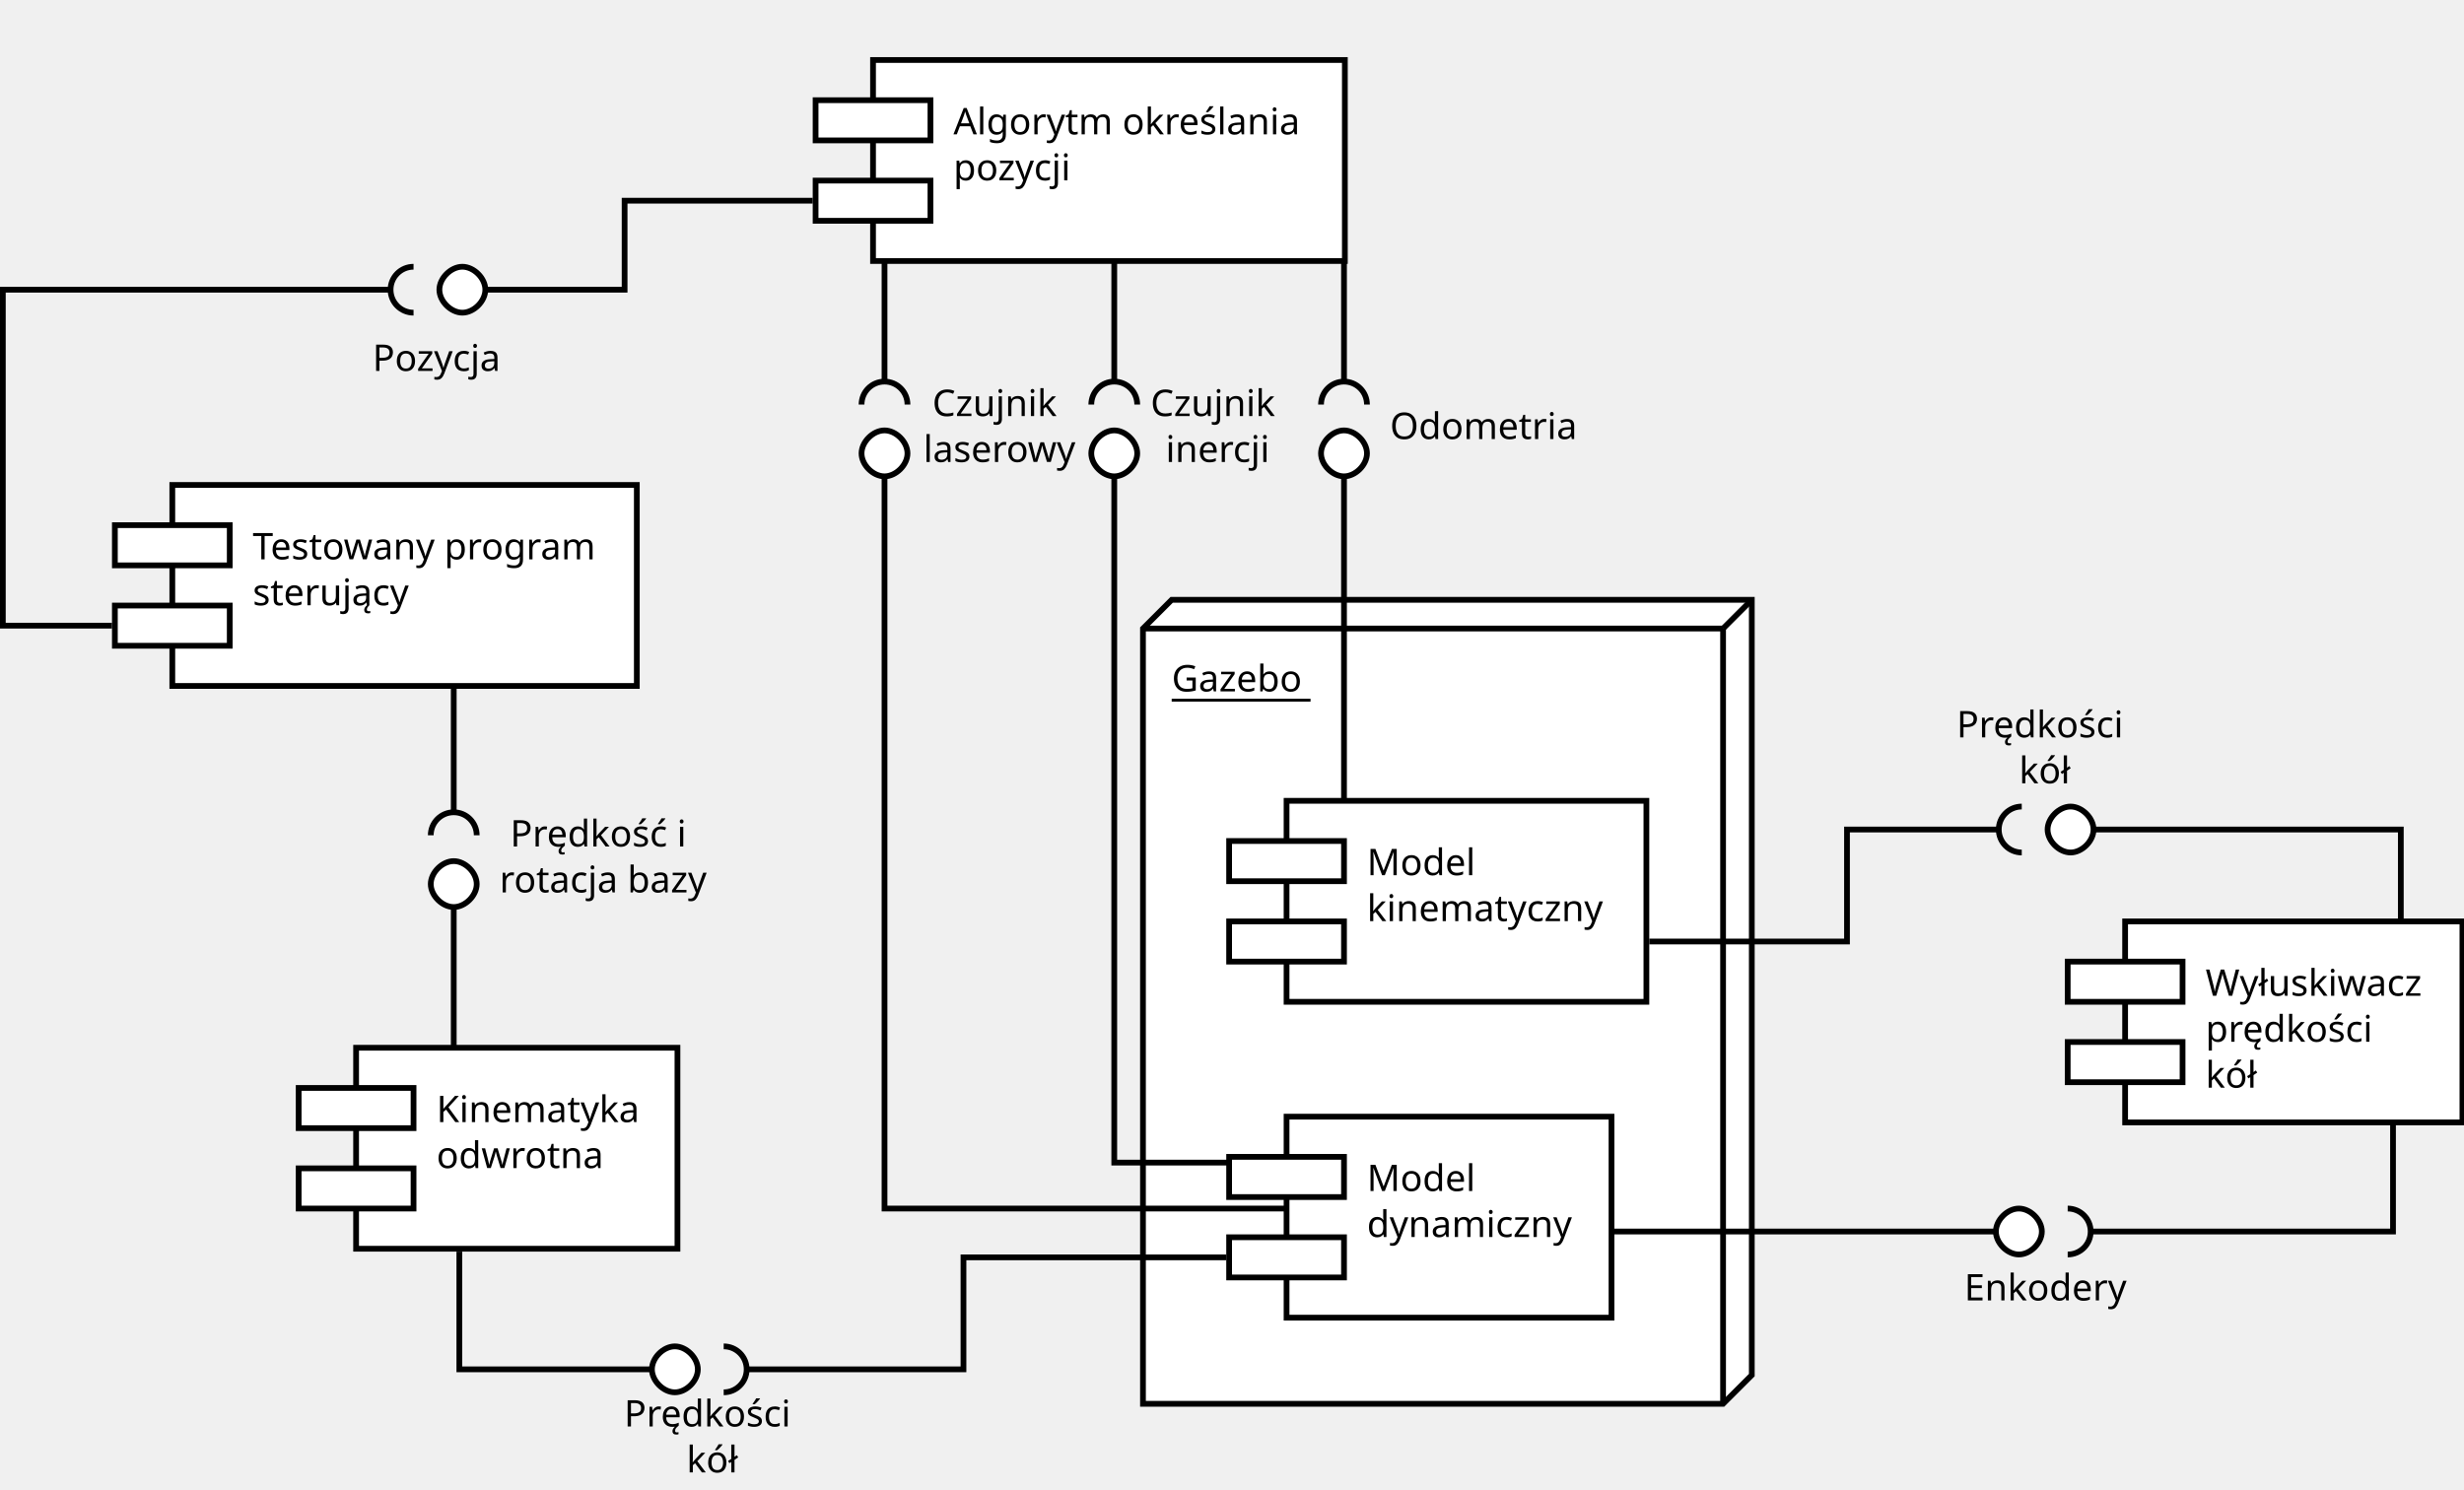
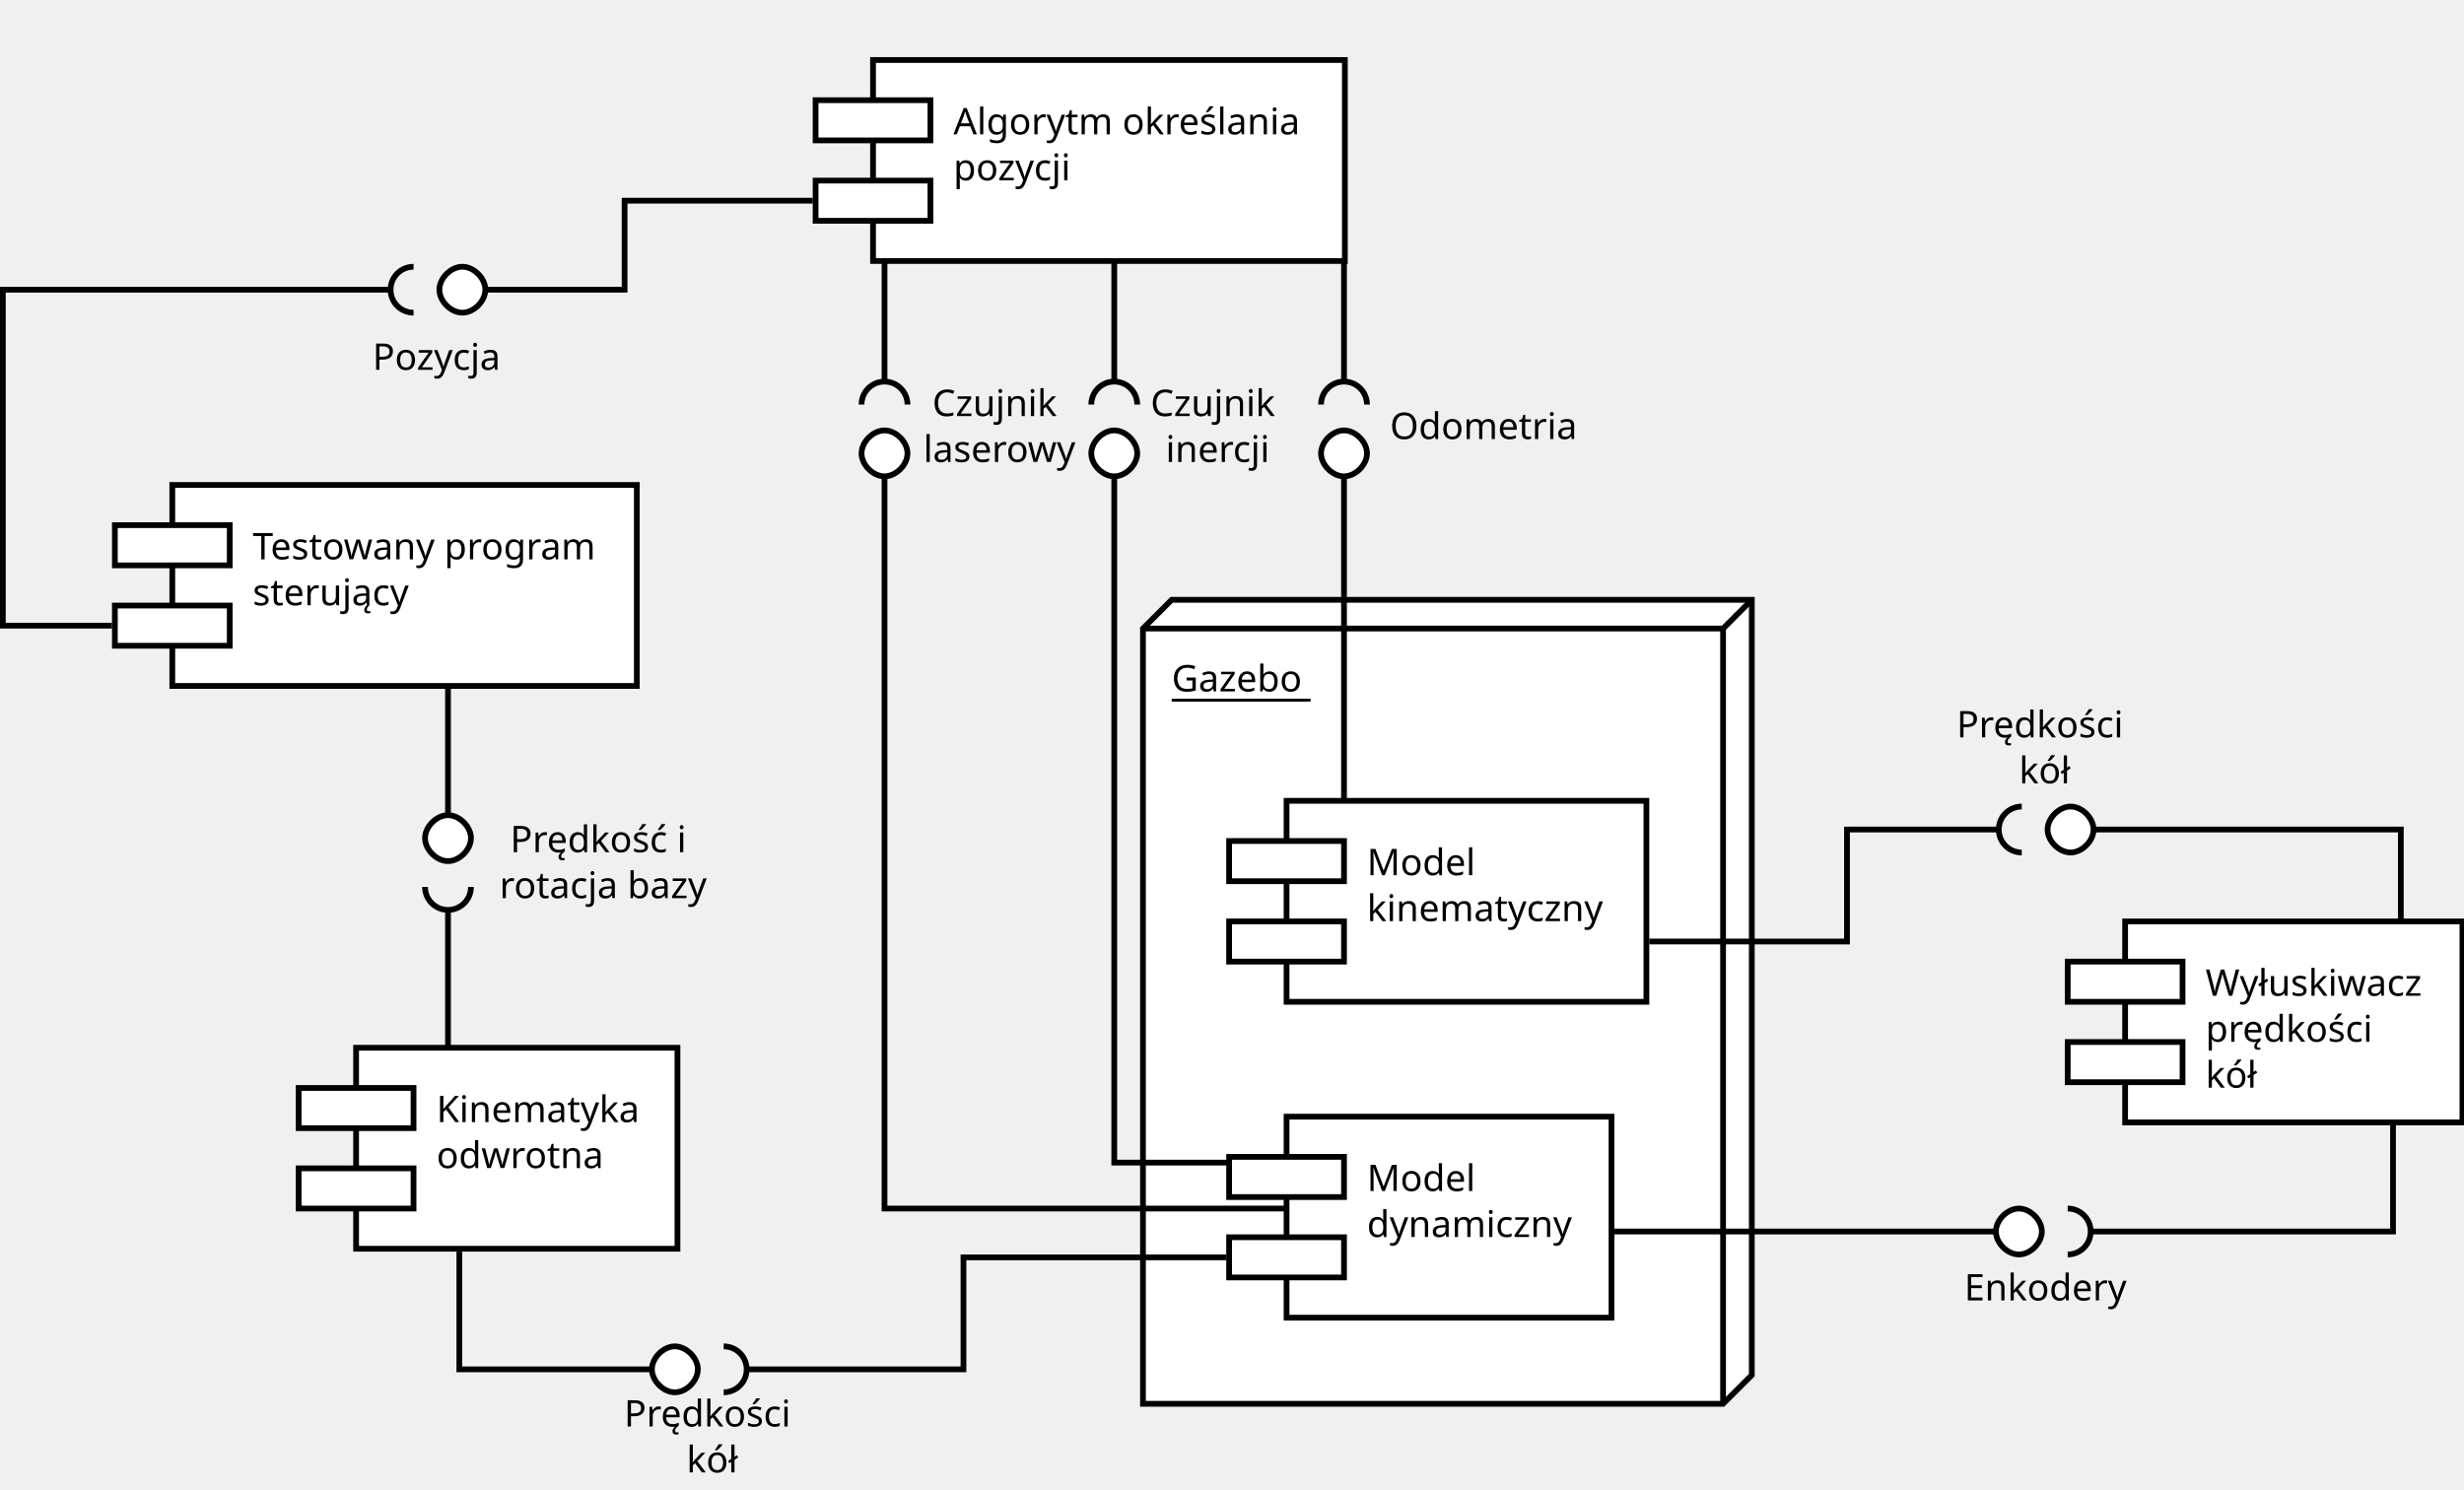
<svg xmlns="http://www.w3.org/2000/svg" width="43cm" height="26cm" viewBox="512 194 858 513">
  <g>
    <polygon style="fill: #ffffff" points="910,410 920,400 1122,400 1122,670 1112,680 910,680 910,410 " />
    <polygon style="fill: none; fill-opacity:0; stroke-width: 2; stroke: #000000" points="910,410 920,400 1122,400 1122,670 1112,680 910,680 910,410 " />
    <line style="fill: none; fill-opacity:0; stroke-width: 2; stroke: #000000" x1="910" y1="410" x2="1112" y2="410" />
    <line style="fill: none; fill-opacity:0; stroke-width: 2; stroke: #000000" x1="1112" y1="410" x2="1122" y2="400" />
    <line style="fill: none; fill-opacity:0; stroke-width: 2; stroke: #000000" x1="1112" y1="410" x2="1112" y2="680" />
    <text font-size="12.8" style="fill: #000000;text-anchor:start;font-family:sans-serif;font-style:normal;font-weight:normal" x="920" y="431.9">
      <tspan x="920" y="431.9">Gazebo</tspan>
    </text>
    <line style="fill: none; fill-opacity:0; stroke-width: 1; stroke: #000000" x1="920" y1="434.95" x2="968.35" y2="434.95" />
  </g>
  <text font-size="12.8" style="fill: #000000;text-anchor:middle;font-family:sans-serif;font-style:normal;font-weight:normal" x="760" y="687.9">
    <tspan x="760" y="687.9">Prędkości </tspan>
    <tspan x="760" y="703.9">kół</tspan>
  </text>
-   <g>
-     <polyline style="fill: none; fill-opacity:0; stroke-width: 2; stroke: #000000" points="671.95,605 671.95,612 670,612 670,507 " />
-     <path style="fill: #ffffff" d="M 670 491 C 674,491 678,495 678,499 C 678,503 674,507 670,507 C 666,507 662,503 662,499 C 662,495 666,491 670,491z" />
-     <path style="fill: none; fill-opacity:0; stroke-width: 2; stroke: #000000" d="M 670 491 C 674,491 678,495 678,499 C 678,503 674,507 670,507 C 666,507 662,503 662,499 C 662,495 666,491 670,491" />
-     <text font-size="12.8" style="fill: #000000;text-anchor:middle;font-family:monospace;font-style:normal;font-weight:normal" x="646.008" y="487.868">
-       <tspan x="646.008" y="487.868" />
-     </text>
-   </g>
-   <g>
-     <polyline style="fill: none; fill-opacity:0; stroke-width: 2; stroke: #000000" points="632.875,409 632.875,416 670,416 670,474 " />
-     <path style="fill: none; fill-opacity:0; stroke-width: 2; stroke: #000000" d="M 678,481.994 A 8,8 0 1 0 662,482.006" />
-     <text font-size="12.8" style="fill: #000000;text-anchor:middle;font-family:monospace;font-style:normal;font-weight:normal" x="708.938" y="384.988">
-       <tspan x="708.938" y="384.988" />
-     </text>
-   </g>
-   <text font-size="12.8" style="fill: #000000;text-anchor:middle;font-family:sans-serif;font-style:normal;font-weight:normal" x="722" y="485.9">
-     <tspan x="722" y="485.9">Prędkość i</tspan>
-     <tspan x="722" y="501.9">rotacja bazy</tspan>
-   </text>
-   <g>
-     <rect style="fill: #ffffff" x="572" y="360" width="161.75" height="70" />
-     <rect style="fill: none; fill-opacity:0; stroke-width: 2; stroke: #000000" x="572" y="360" width="161.75" height="70" />
-     <rect style="fill: #ffffff" x="552" y="374" width="40" height="14" />
-     <rect style="fill: none; fill-opacity:0; stroke-width: 2; stroke: #000000" x="552" y="374" width="40" height="14" />
-     <rect style="fill: #ffffff" x="552" y="402" width="40" height="14" />
-     <rect style="fill: none; fill-opacity:0; stroke-width: 2; stroke: #000000" x="552" y="402" width="40" height="14" />
-     <text font-size="12.8" style="fill: #000000;text-anchor:start;font-family:sans-serif;font-style:normal;font-weight:normal" x="600" y="385.9">
-       <tspan x="600" y="385.9">Testowany program</tspan>
-       <tspan x="600" y="401.9">sterujący</tspan>
-     </text>
-   </g>
+   <text font-size="12.8" style="fill: #000000;text-anchor:middle;font-family:sans-serif;font-style:normal;font-weight:normal" x="722" y="487.9">
+     <tspan x="722" y="487.9">Prędkość i</tspan>
+     <tspan x="722" y="503.9">rotacja bazy</tspan>
+   </text>
  <g>
    <polyline style="fill: none; fill-opacity:0; stroke-width: 2; stroke: #000000" points="671.95,627.005 671.95,668 739,668 " />
    <path style="fill: #ffffff" d="M 755 668 C 755,672 751,676 747,676 C 743,676 739,672 739,668 C 739,664 743,660 747,660 C 751,660 755,664 755,668z" />
    <path style="fill: none; fill-opacity:0; stroke-width: 2; stroke: #000000" d="M 755 668 C 755,672 751,676 747,676 C 743,676 739,672 739,668 C 739,664 743,660 747,660 C 751,660 755,664 755,668" />
-     <text font-size="12.8" style="fill: #000000;text-anchor:middle;font-family:monospace;font-style:normal;font-weight:normal" x="630.645" y="559.907">
-       <tspan x="630.645" y="559.907" />
-     </text>
-   </g>
-   <g>
-     <polyline style="fill: none; fill-opacity:0; stroke-width: 2; stroke: #000000" points="938.993,629 847.496,629 847.496,668 772,668 " />
+     <text font-size="12.8" style="fill: #000000;text-anchor:middle;font-family:monospace;font-style:normal;font-weight:normal" x="630.644" y="559.908">
+       <tspan x="630.644" y="559.908" />
+     </text>
+   </g>
+   <g>
+     <polyline style="fill: none; fill-opacity:0; stroke-width: 2; stroke: #000000" points="938.992,629 847.496,629 847.496,668 772,668 " />
    <path style="fill: none; fill-opacity:0; stroke-width: 2; stroke: #000000" d="M 764,676 A 8,8 0 1 0 764,660" />
-     <text font-size="12.8" style="fill: #000000;text-anchor:middle;font-family:monospace;font-style:normal;font-weight:normal" x="973.063" y="638.969">
-       <tspan x="973.063" y="638.969" />
+     <text font-size="12.8" style="fill: #000000;text-anchor:middle;font-family:monospace;font-style:normal;font-weight:normal" x="973.062" y="638.968">
+       <tspan x="973.062" y="638.968" />
    </text>
  </g>
  <g>
    <polyline style="fill: none; fill-opacity:0; stroke-width: 2; stroke: #000000" points="996.575,629 1068,629 1068,620 1207,620 " />
    <path style="fill: #ffffff" d="M 1223 620 C 1223,624 1219,628 1215,628 C 1211,628 1207,624 1207,620 C 1207,616 1211,612 1215,612 C 1219,612 1223,616 1223,620z" />
    <path style="fill: none; fill-opacity:0; stroke-width: 2; stroke: #000000" d="M 1223 620 C 1223,624 1219,628 1215,628 C 1211,628 1207,624 1207,620 C 1207,616 1211,612 1215,612 C 1219,612 1223,616 1223,620" />
    <text font-size="12.8" style="fill: #000000;text-anchor:middle;font-family:monospace;font-style:normal;font-weight:normal" x="1055.18" y="583.696">
      <tspan x="1055.18" y="583.696" />
    </text>
  </g>
  <g>
    <polyline style="fill: none; fill-opacity:0; stroke-width: 2; stroke: #000000" points="1290.72,561 1345.28,561 1345.28,620 1240,620 " />
    <path style="fill: none; fill-opacity:0; stroke-width: 2; stroke: #000000" d="M 1232,628 A 8,8 0 1 0 1232,612" />
-     <text font-size="12.8" style="fill: #000000;text-anchor:middle;font-family:monospace;font-style:normal;font-weight:normal" x="1303.72" y="545.439">
-       <tspan x="1303.72" y="545.439" />
+     <text font-size="12.8" style="fill: #000000;text-anchor:middle;font-family:monospace;font-style:normal;font-weight:normal" x="1303.72" y="545.44">
+       <tspan x="1303.72" y="545.44" />
    </text>
  </g>
  <text font-size="12.8" style="fill: #000000;text-anchor:start;font-family:sans-serif;font-style:normal;font-weight:normal" x="1196" y="644">
    <tspan x="1196" y="644">Enkodery</tspan>
  </text>
  <text font-size="12.8" style="fill: #000000;text-anchor:middle;font-family:sans-serif;font-style:normal;font-weight:normal" x="1224" y="447.9">
    <tspan x="1224" y="447.9">Prędkości</tspan>
    <tspan x="1224" y="463.9">kół</tspan>
  </text>
  <g>
    <polyline style="fill: none; fill-opacity:0; stroke-width: 2; stroke: #000000" points="1002.65,519 1002.65,492 980,492 980,357 " />
    <path style="fill: #ffffff" d="M 980 341 C 984,341 988,345 988,349 C 988,353 984,357 980,357 C 976,357 972,353 972,349 C 972,345 976,341 980,341z" />
    <path style="fill: none; fill-opacity:0; stroke-width: 2; stroke: #000000" d="M 980 341 C 984,341 988,345 988,349 C 988,353 984,357 980,357 C 976,357 972,353 972,349 C 972,345 976,341 980,341" />
    <text font-size="12.8" style="fill: #000000;text-anchor:middle;font-family:monospace;font-style:normal;font-weight:normal" x="1042.76" y="477.692">
      <tspan x="1042.76" y="477.692" />
    </text>
  </g>
  <text font-size="12.8" style="fill: #000000;text-anchor:start;font-family:sans-serif;font-style:normal;font-weight:normal" x="996" y="344">
    <tspan x="996" y="344">Odometria</tspan>
  </text>
  <g>
    <polyline style="fill: none; fill-opacity:0; stroke-width: 2; stroke: #000000" points="996.575,629 996.575,596 900,596 900,357 " />
    <path style="fill: #ffffff" d="M 900 341 C 904,341 908,345 908,349 C 908,353 904,357 900,357 C 896,357 892,353 892,349 C 892,345 896,341 900,341z" />
    <path style="fill: none; fill-opacity:0; stroke-width: 2; stroke: #000000" d="M 900 341 C 904,341 908,345 908,349 C 908,353 904,357 900,357 C 896,357 892,353 892,349 C 892,345 896,341 900,341" />
-     <text font-size="12.8" style="fill: #000000;text-anchor:middle;font-family:monospace;font-style:normal;font-weight:normal" x="963.014" y="583.441">
-       <tspan x="963.014" y="583.441" />
+     <text font-size="12.8" style="fill: #000000;text-anchor:middle;font-family:monospace;font-style:normal;font-weight:normal" x="963.014" y="583.44">
+       <tspan x="963.014" y="583.44" />
    </text>
  </g>
  <g>
    <polyline style="fill: none; fill-opacity:0; stroke-width: 2; stroke: #000000" points="996.575,629 996.575,612 820,612 820,357 " />
    <path style="fill: #ffffff" d="M 820 341 C 824,341 828,345 828,349 C 828,353 824,357 820,357 C 816,357 812,353 812,349 C 812,345 816,341 820,341z" />
    <path style="fill: none; fill-opacity:0; stroke-width: 2; stroke: #000000" d="M 820 341 C 824,341 828,345 828,349 C 828,353 824,357 820,357 C 816,357 812,353 812,349 C 812,345 816,341 820,341" />
-     <text font-size="12.8" style="fill: #000000;text-anchor:middle;font-family:monospace;font-style:normal;font-weight:normal" x="985.719" y="583.691">
-       <tspan x="985.719" y="583.691" />
+     <text font-size="12.8" style="fill: #000000;text-anchor:middle;font-family:monospace;font-style:normal;font-weight:normal" x="985.72" y="583.692">
+       <tspan x="985.72" y="583.692" />
    </text>
  </g>
  <g>
    <rect style="fill: #ffffff" x="960" y="580" width="113.15" height="70" />
    <rect style="fill: none; fill-opacity:0; stroke-width: 2; stroke: #000000" x="960" y="580" width="113.15" height="70" />
    <rect style="fill: #ffffff" x="940" y="594" width="40" height="14" />
    <rect style="fill: none; fill-opacity:0; stroke-width: 2; stroke: #000000" x="940" y="594" width="40" height="14" />
    <rect style="fill: #ffffff" x="940" y="622" width="40" height="14" />
    <rect style="fill: none; fill-opacity:0; stroke-width: 2; stroke: #000000" x="940" y="622" width="40" height="14" />
    <text font-size="12.8" style="fill: #000000;text-anchor:start;font-family:sans-serif;font-style:normal;font-weight:normal" x="988" y="605.9">
      <tspan x="988" y="605.9">Model </tspan>
      <tspan x="988" y="621.9">dynamiczny</tspan>
    </text>
  </g>
  <g>
    <rect style="fill: #ffffff" x="960" y="470" width="125.3" height="70" />
    <rect style="fill: none; fill-opacity:0; stroke-width: 2; stroke: #000000" x="960" y="470" width="125.3" height="70" />
    <rect style="fill: #ffffff" x="940" y="484" width="40" height="14" />
    <rect style="fill: none; fill-opacity:0; stroke-width: 2; stroke: #000000" x="940" y="484" width="40" height="14" />
    <rect style="fill: #ffffff" x="940" y="512" width="40" height="14" />
    <rect style="fill: none; fill-opacity:0; stroke-width: 2; stroke: #000000" x="940" y="512" width="40" height="14" />
    <text font-size="12.8" style="fill: #000000;text-anchor:start;font-family:sans-serif;font-style:normal;font-weight:normal" x="988" y="495.9">
      <tspan x="988" y="495.9">Model </tspan>
      <tspan x="988" y="511.9">kinematyczny</tspan>
    </text>
  </g>
  <text font-size="12.8" style="fill: #000000;text-anchor:middle;font-family:sans-serif;font-style:normal;font-weight:normal" x="860" y="336">
    <tspan x="860" y="336">Czujnik</tspan>
    <tspan x="860" y="352">laserowy</tspan>
  </text>
  <text font-size="12.8" style="fill: #000000;text-anchor:middle;font-family:sans-serif;font-style:normal;font-weight:normal" x="936" y="336">
    <tspan x="936" y="336">Czujnik</tspan>
    <tspan x="936" y="352">inercji</tspan>
  </text>
  <g>
    <polyline style="fill: none; fill-opacity:0; stroke-width: 2; stroke: #000000" points="878.15,261 878.15,226 820,226 820,324 " />
    <path style="fill: none; fill-opacity:0; stroke-width: 2; stroke: #000000" d="M 828,331.994 A 8,8 0 1 0 812,332.006" />
-     <text font-size="12.8" style="fill: #000000;text-anchor:middle;font-family:monospace;font-style:normal;font-weight:normal" x="848.917" y="206.321">
-       <tspan x="848.917" y="206.321" />
+     <text font-size="12.8" style="fill: #000000;text-anchor:middle;font-family:monospace;font-style:normal;font-weight:normal" x="848.918" y="206.32">
+       <tspan x="848.918" y="206.32" />
    </text>
  </g>
  <g>
    <polyline style="fill: none; fill-opacity:0; stroke-width: 2; stroke: #000000" points="878.15,261 878.15,234 900,234 900,324 " />
    <path style="fill: none; fill-opacity:0; stroke-width: 2; stroke: #000000" d="M 908,331.994 A 8,8 0 1 0 892,332.006" />
-     <text font-size="12.8" style="fill: #000000;text-anchor:middle;font-family:monospace;font-style:normal;font-weight:normal" x="901.836" y="210.483">
-       <tspan x="901.836" y="210.483" />
+     <text font-size="12.8" style="fill: #000000;text-anchor:middle;font-family:monospace;font-style:normal;font-weight:normal" x="901.836" y="210.484">
+       <tspan x="901.836" y="210.484" />
    </text>
  </g>
  <g>
    <polyline style="fill: none; fill-opacity:0; stroke-width: 2; stroke: #000000" points="878.15,261 878.15,226 980,226 980,324 " />
    <path style="fill: none; fill-opacity:0; stroke-width: 2; stroke: #000000" d="M 988,331.994 A 8,8 0 1 0 972,332.006" />
    <text font-size="12.8" style="fill: #000000;text-anchor:middle;font-family:monospace;font-style:normal;font-weight:normal" x="939.296" y="208.402">
      <tspan x="939.296" y="208.402" />
    </text>
  </g>
  <g>
    <rect style="fill: #ffffff" x="816" y="212" width="164.3" height="70" />
    <rect style="fill: none; fill-opacity:0; stroke-width: 2; stroke: #000000" x="816" y="212" width="164.3" height="70" />
    <rect style="fill: #ffffff" x="796" y="226" width="40" height="14" />
    <rect style="fill: none; fill-opacity:0; stroke-width: 2; stroke: #000000" x="796" y="226" width="40" height="14" />
    <rect style="fill: #ffffff" x="796" y="254" width="40" height="14" />
    <rect style="fill: none; fill-opacity:0; stroke-width: 2; stroke: #000000" x="796" y="254" width="40" height="14" />
    <text font-size="12.8" style="fill: #000000;text-anchor:start;font-family:sans-serif;font-style:normal;font-weight:normal" x="844" y="237.9">
      <tspan x="844" y="237.9">Algorytm określania</tspan>
      <tspan x="844" y="253.9">pozycji</tspan>
    </text>
  </g>
  <g>
    <polyline style="fill: none; fill-opacity:0; stroke-width: 2; stroke: #000000" points="794.995,261 729.497,261 729.497,292 681,292 " />
    <path style="fill: #ffffff" d="M 665 292 C 665,288 669,284 673,284 C 677,284 681,288 681,292 C 681,296 677,300 673,300 C 669,300 665,296 665,292z" />
    <path style="fill: none; fill-opacity:0; stroke-width: 2; stroke: #000000" d="M 665 292 C 665,288 669,284 673,284 C 677,284 681,288 681,292 C 681,296 677,300 673,300 C 669,300 665,296 665,292" />
-     <text font-size="12.8" style="fill: #000000;text-anchor:middle;font-family:monospace;font-style:normal;font-weight:normal" x="833.577" y="239.877">
-       <tspan x="833.577" y="239.877" />
+     <text font-size="12.8" style="fill: #000000;text-anchor:middle;font-family:monospace;font-style:normal;font-weight:normal" x="833.576" y="239.878">
+       <tspan x="833.576" y="239.878" />
    </text>
  </g>
  <g>
    <polyline style="fill: none; fill-opacity:0; stroke-width: 2; stroke: #000000" points="550.99,409 512.99,409 512.99,292 648,292 " />
    <path style="fill: none; fill-opacity:0; stroke-width: 2; stroke: #000000" d="M 656,284 A 8,8 0 1 0 656,300" />
-     <text font-size="12.8" style="fill: #000000;text-anchor:middle;font-family:monospace;font-style:normal;font-weight:normal" x="614.737" y="348.486">
-       <tspan x="614.737" y="348.486" />
-     </text>
-   </g>
-   <text font-size="12.8" style="fill: #000000;text-anchor:middle;font-family:sans-serif;font-style:normal;font-weight:normal" x="664" y="320.274">
-     <tspan x="664" y="320.274">Pozycja</tspan>
-   </text>
-   <g>
-     <rect style="fill: #ffffff" x="636" y="556" width="111.9" height="70" />
-     <rect style="fill: none; fill-opacity:0; stroke-width: 2; stroke: #000000" x="636" y="556" width="111.9" height="70" />
-     <rect style="fill: #ffffff" x="616" y="570" width="40" height="14" />
-     <rect style="fill: none; fill-opacity:0; stroke-width: 2; stroke: #000000" x="616" y="570" width="40" height="14" />
-     <rect style="fill: #ffffff" x="616" y="598" width="40" height="14" />
-     <rect style="fill: none; fill-opacity:0; stroke-width: 2; stroke: #000000" x="616" y="598" width="40" height="14" />
-     <text font-size="12.8" style="fill: #000000;text-anchor:start;font-family:sans-serif;font-style:normal;font-weight:normal" x="664" y="581.9">
-       <tspan x="664" y="581.9">Kinematyka</tspan>
-       <tspan x="664" y="597.9">odwrotna</tspan>
-     </text>
-   </g>
+     <text font-size="12.8" style="fill: #000000;text-anchor:middle;font-family:monospace;font-style:normal;font-weight:normal" x="614.738" y="348.486">
+       <tspan x="614.738" y="348.486" />
+     </text>
+   </g>
+   <text font-size="12.8" style="fill: #000000;text-anchor:middle;font-family:sans-serif;font-style:normal;font-weight:normal" x="664" y="319.9">
+     <tspan x="664" y="319.9">Pozycja</tspan>
+   </text>
  <g>
    <polyline style="fill: none; fill-opacity:0; stroke-width: 2; stroke: #000000" points="1290.72,561 1348,561 1348,480 1241,480 " />
    <path style="fill: #ffffff" d="M 1225 480 C 1225,476 1229,472 1233,472 C 1237,472 1241,476 1241,480 C 1241,484 1237,488 1233,488 C 1229,488 1225,484 1225,480z" />
    <path style="fill: none; fill-opacity:0; stroke-width: 2; stroke: #000000" d="M 1225 480 C 1225,476 1229,472 1233,472 C 1237,472 1241,476 1241,480 C 1241,484 1237,488 1233,488 C 1229,488 1225,484 1225,480" />
    <text font-size="12.8" style="fill: #000000;text-anchor:middle;font-family:monospace;font-style:normal;font-weight:normal" x="1347.65" y="514.11">
      <tspan x="1347.65" y="514.11" />
    </text>
  </g>
  <g>
    <polyline style="fill: none; fill-opacity:0; stroke-width: 2; stroke: #000000" points="1086.31,519 1155.15,519 1155.15,480 1208,480 " />
    <path style="fill: none; fill-opacity:0; stroke-width: 2; stroke: #000000" d="M 1216,472 A 8,8 0 1 0 1216,488" />
    <text font-size="12.8" style="fill: #000000;text-anchor:middle;font-family:monospace;font-style:normal;font-weight:normal" x="1050.67" y="475.22">
      <tspan x="1050.67" y="475.22" />
    </text>
  </g>
  <g>
    <rect style="fill: #ffffff" x="1252" y="512" width="117.45" height="70" />
    <rect style="fill: none; fill-opacity:0; stroke-width: 2; stroke: #000000" x="1252" y="512" width="117.45" height="70" />
    <rect style="fill: #ffffff" x="1232" y="526" width="40" height="14" />
    <rect style="fill: none; fill-opacity:0; stroke-width: 2; stroke: #000000" x="1232" y="526" width="40" height="14" />
    <rect style="fill: #ffffff" x="1232" y="554" width="40" height="14" />
    <rect style="fill: none; fill-opacity:0; stroke-width: 2; stroke: #000000" x="1232" y="554" width="40" height="14" />
    <text font-size="12.8" style="fill: #000000;text-anchor:start;font-family:sans-serif;font-style:normal;font-weight:normal" x="1280" y="537.9">
      <tspan x="1280" y="537.9">Wyłuskiwacz</tspan>
      <tspan x="1280" y="553.9">prędkości</tspan>
      <tspan x="1280" y="569.9">kół</tspan>
    </text>
  </g>
+   <g>
+     <polyline style="fill: none; fill-opacity:0; stroke-width: 2; stroke: #000000" points="632.875,409 632.875,416 668,416 668,475 " />
+     <path style="fill: #ffffff" d="M 668 491 C 664,491 660,487 660,483 C 660,479 664,475 668,475 C 672,475 676,479 676,483 C 676,487 672,491 668,491z" />
+     <path style="fill: none; fill-opacity:0; stroke-width: 2; stroke: #000000" d="M 668 491 C 664,491 660,487 660,483 C 660,479 664,475 668,475 C 672,475 676,479 676,483 C 676,487 672,491 668,491" />
+     <text font-size="12.8" style="fill: #000000;text-anchor:middle;font-family:monospace;font-style:normal;font-weight:normal" x="663.431" y="403.462">
+       <tspan x="663.431" y="403.462" />
+     </text>
+   </g>
+   <g>
+     <polyline style="fill: none; fill-opacity:0; stroke-width: 2; stroke: #000000" points="671.95,605 671.95,564 668,564 668,508 " />
+     <path style="fill: none; fill-opacity:0; stroke-width: 2; stroke: #000000" d="M 660,499.994 A 8,8 0 1 0 676,500.006" />
+     <text font-size="12.8" style="fill: #000000;text-anchor:middle;font-family:monospace;font-style:normal;font-weight:normal" x="665.215" y="544.383">
+       <tspan x="665.215" y="544.383" />
+     </text>
+   </g>
+   <g>
+     <rect style="fill: #ffffff" x="636" y="556" width="111.9" height="70" />
+     <rect style="fill: none; fill-opacity:0; stroke-width: 2; stroke: #000000" x="636" y="556" width="111.9" height="70" />
+     <rect style="fill: #ffffff" x="616" y="570" width="40" height="14" />
+     <rect style="fill: none; fill-opacity:0; stroke-width: 2; stroke: #000000" x="616" y="570" width="40" height="14" />
+     <rect style="fill: #ffffff" x="616" y="598" width="40" height="14" />
+     <rect style="fill: none; fill-opacity:0; stroke-width: 2; stroke: #000000" x="616" y="598" width="40" height="14" />
+     <text font-size="12.8" style="fill: #000000;text-anchor:start;font-family:sans-serif;font-style:normal;font-weight:normal" x="664" y="581.9">
+       <tspan x="664" y="581.9">Kinematyka</tspan>
+       <tspan x="664" y="597.9">odwrotna</tspan>
+     </text>
+   </g>
+   <g>
+     <rect style="fill: #ffffff" x="572" y="360" width="161.75" height="70" />
+     <rect style="fill: none; fill-opacity:0; stroke-width: 2; stroke: #000000" x="572" y="360" width="161.75" height="70" />
+     <rect style="fill: #ffffff" x="552" y="374" width="40" height="14" />
+     <rect style="fill: none; fill-opacity:0; stroke-width: 2; stroke: #000000" x="552" y="374" width="40" height="14" />
+     <rect style="fill: #ffffff" x="552" y="402" width="40" height="14" />
+     <rect style="fill: none; fill-opacity:0; stroke-width: 2; stroke: #000000" x="552" y="402" width="40" height="14" />
+     <text font-size="12.8" style="fill: #000000;text-anchor:start;font-family:sans-serif;font-style:normal;font-weight:normal" x="600" y="385.9">
+       <tspan x="600" y="385.9">Testowany program</tspan>
+       <tspan x="600" y="401.9">sterujący</tspan>
+     </text>
+   </g>
</svg>
